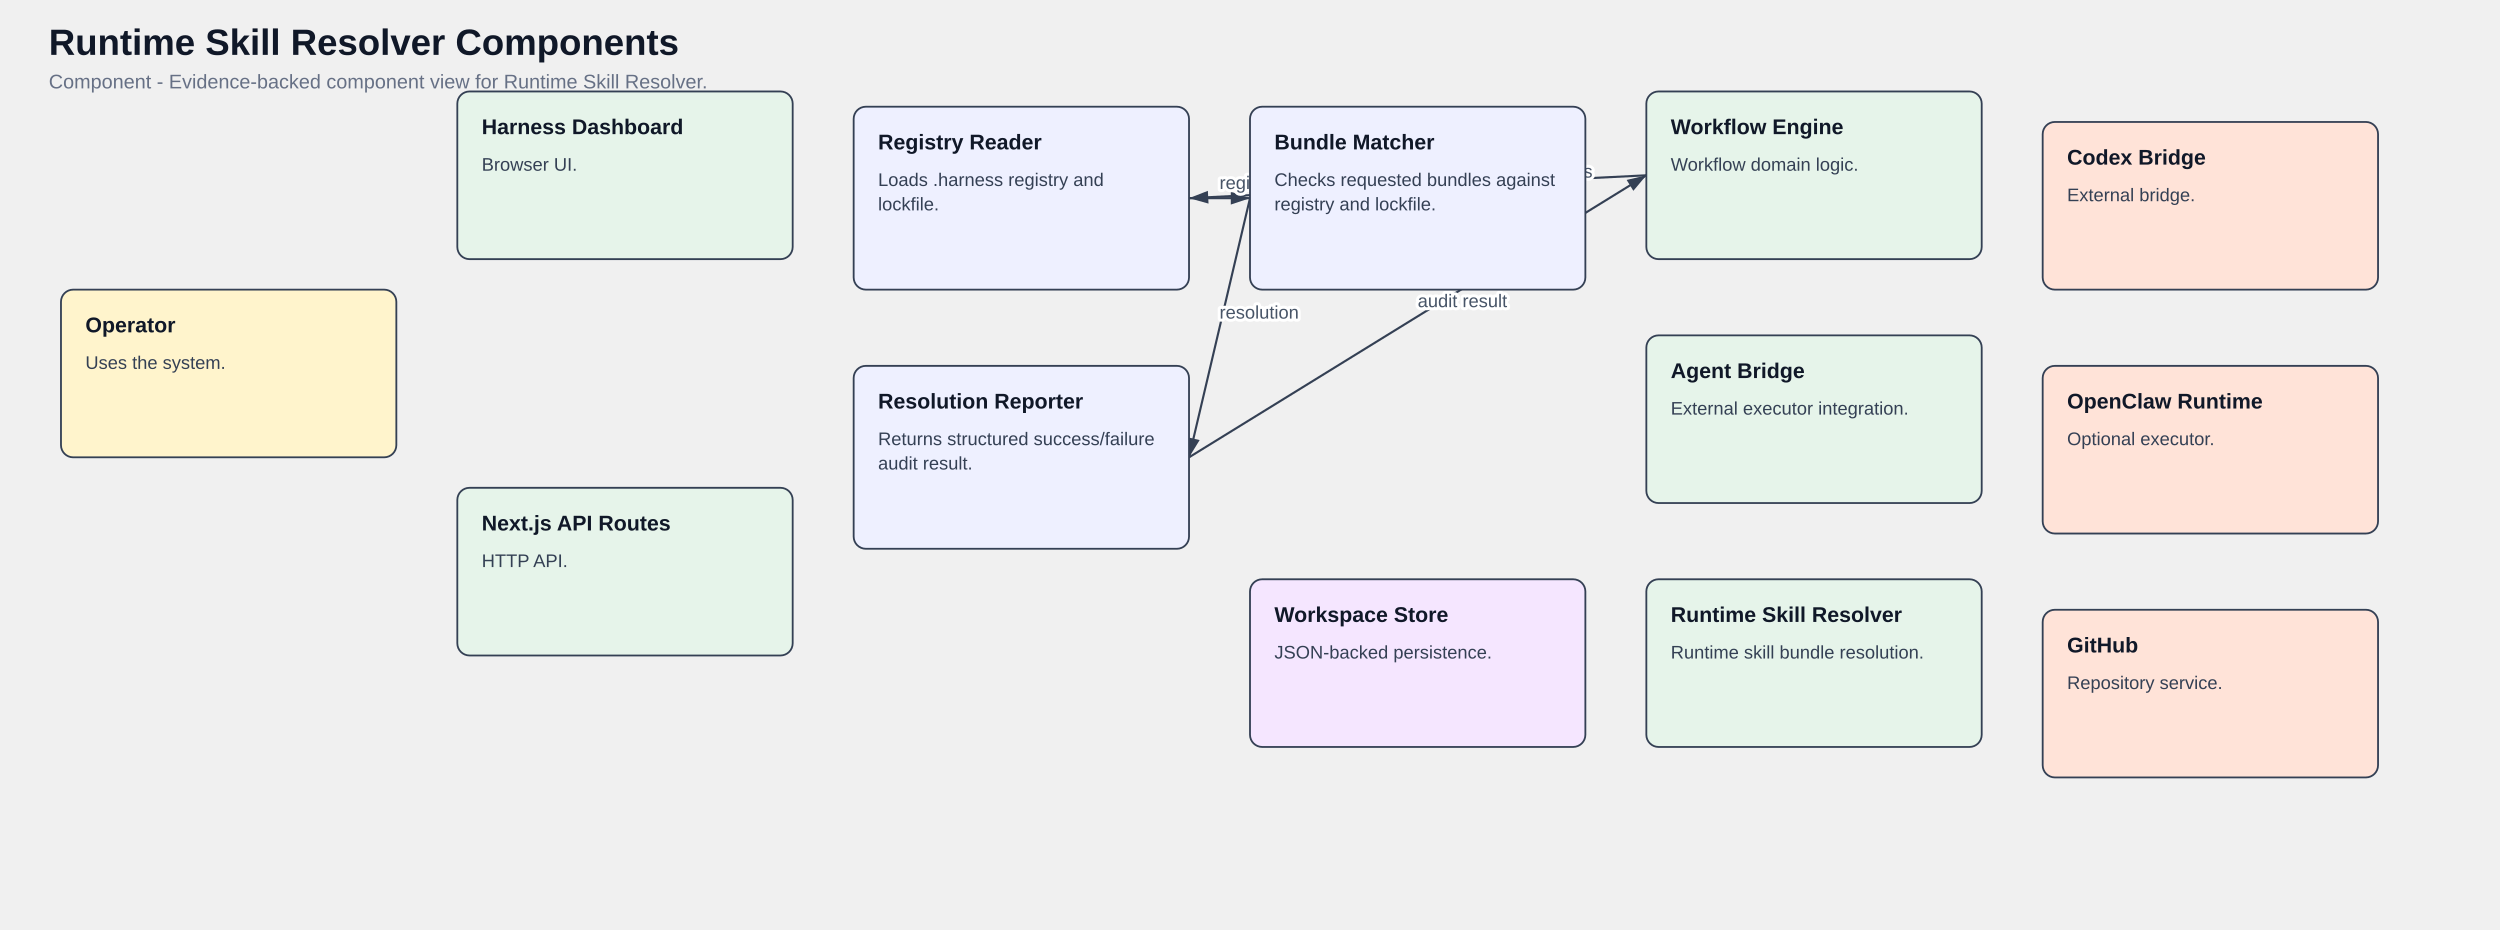
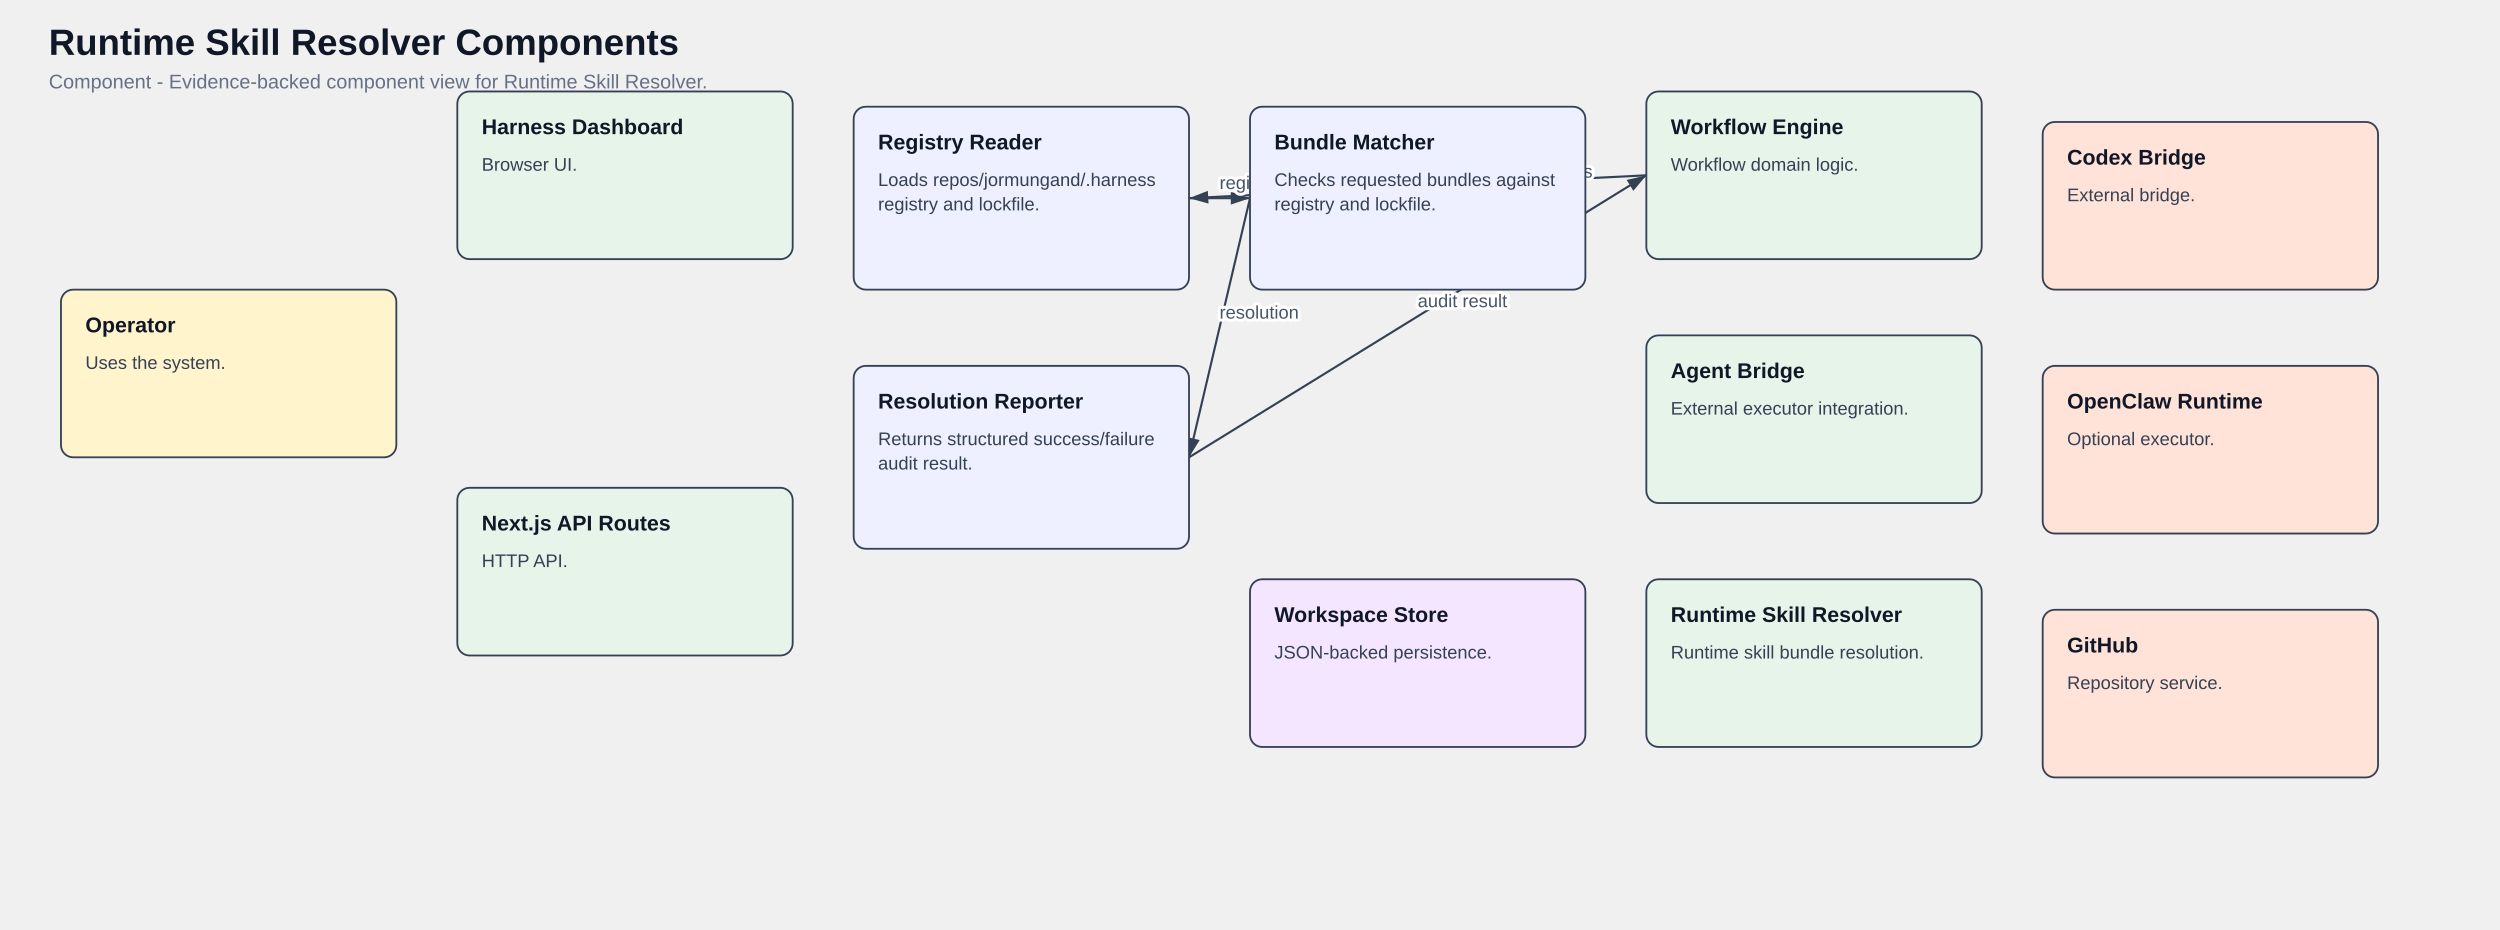
<svg xmlns="http://www.w3.org/2000/svg" width="1640" height="610" viewBox="0 0 1640 610" role="img" aria-labelledby="title desc">
  <defs>
    <marker id="arrow" markerWidth="10" markerHeight="10" refX="9" refY="3" orient="auto" markerUnits="strokeWidth">
      <path d="M0,0 L0,6 L9,3 z" fill="#344054" />
    </marker>
  </defs>
  <style>
    svg { background: #ffffff; font-family: Arial, Helvetica, sans-serif; }
    .diagram-title { fill: #101828; font-size: 24px; font-weight: 700; }
    .diagram-meta { fill: #667085; font-size: 13px; }
    .node { stroke: #344054; stroke-width: 1.2; }
    .node-title { fill: #101828; font-size: 14px; font-weight: 700; }
    .node-desc { fill: #344054; font-size: 12px; }
    .edge { stroke: #344054; stroke-width: 1.4; marker-end: url(#arrow); }
    .edge-label { fill: #475467; font-size: 12px; paint-order: stroke; stroke: #ffffff; stroke-width: 4px; stroke-linejoin: round; }
  </style>
  <text class="diagram-title" x="32" y="36">Runtime Skill Resolver Components</text>
  <text class="diagram-meta" x="32" y="58">Component - Evidence-backed component view for Runtime Skill Resolver.</text>
  <g class="edges">
    <line class="edge" x1="1080" y1="115" x2="780" y2="130" />
    <text class="edge-label" x="930" y="116.5">requests skill bundles</text>
    <line class="edge" x1="780" y1="130" x2="820" y2="130" />
    <text class="edge-label" x="800" y="124">registry + lockfile</text>
    <line class="edge" x1="820" y1="130" x2="780" y2="300" />
    <text class="edge-label" x="800" y="209">resolution</text>
    <line class="edge" x1="780" y1="300" x2="1080" y2="115" />
    <text class="edge-label" x="930" y="201.5">audit result</text>
  </g>
  <g class="nodes">
    <rect class="node person" x="40" y="190" width="220" height="110" rx="8" fill="#fff4cc" />
    <text class="node-title" x="56" y="218">Operator</text>
    <text class="node-desc" x="56" y="242">Uses the system.</text>
    <rect class="node container" x="300" y="60" width="220" height="110" rx="8" fill="#e6f4ea" />
    <text class="node-title" x="316" y="88">Harness Dashboard</text>
    <text class="node-desc" x="316" y="112">Browser UI.</text>
    <rect class="node container" x="300" y="320" width="220" height="110" rx="8" fill="#e6f4ea" />
    <text class="node-title" x="316" y="348">Next.js API Routes</text>
    <text class="node-desc" x="316" y="372">HTTP API.</text>
    <rect class="node container" x="1080" y="60" width="220" height="110" rx="8" fill="#e6f4ea" />
    <text class="node-title" x="1096" y="88">Workflow Engine</text>
    <text class="node-desc" x="1096" y="112">Workflow domain logic.</text>
    <rect class="node container" x="1080" y="220" width="220" height="110" rx="8" fill="#e6f4ea" />
    <text class="node-title" x="1096" y="248">Agent Bridge</text>
    <text class="node-desc" x="1096" y="272">External executor integration.</text>
    <rect class="node container" x="1080" y="380" width="220" height="110" rx="8" fill="#e6f4ea" />
    <text class="node-title" x="1096" y="408">Runtime Skill Resolver</text>
    <text class="node-desc" x="1096" y="432">Runtime skill bundle resolution.</text>
    <rect class="node storage" x="820" y="380" width="220" height="110" rx="8" fill="#f5e6ff" />
    <text class="node-title" x="836" y="408">Workspace Store</text>
    <text class="node-desc" x="836" y="432">JSON-backed persistence.</text>
    <rect class="node external" x="1340" y="80" width="220" height="110" rx="8" fill="#ffe3d8" />
    <text class="node-title" x="1356" y="108">Codex Bridge</text>
    <text class="node-desc" x="1356" y="132">External bridge.</text>
    <rect class="node external" x="1340" y="240" width="220" height="110" rx="8" fill="#ffe3d8" />
    <text class="node-title" x="1356" y="268">OpenClaw Runtime</text>
    <text class="node-desc" x="1356" y="292">Optional executor.</text>
    <rect class="node external" x="1340" y="400" width="220" height="110" rx="8" fill="#ffe3d8" />
    <text class="node-title" x="1356" y="428">GitHub</text>
    <text class="node-desc" x="1356" y="452">Repository service.</text>
    <rect class="node component" x="560" y="70" width="220" height="120" rx="8" fill="#eef0ff" />
    <text class="node-title" x="576" y="98">Registry Reader</text>
-     <text class="node-desc" x="576" y="122">Loads .harness registry and</text>
-     <text class="node-desc" x="576" y="138">lockfile.</text>
+     <text class="node-desc" x="576" y="122">Loads repos/jormungand/.harness</text>
+     <text class="node-desc" x="576" y="138">registry and lockfile.</text>
    <rect class="node component" x="820" y="70" width="220" height="120" rx="8" fill="#eef0ff" />
    <text class="node-title" x="836" y="98">Bundle Matcher</text>
    <text class="node-desc" x="836" y="122">Checks requested bundles against</text>
    <text class="node-desc" x="836" y="138">registry and lockfile.</text>
    <rect class="node component" x="560" y="240" width="220" height="120" rx="8" fill="#eef0ff" />
    <text class="node-title" x="576" y="268">Resolution Reporter</text>
    <text class="node-desc" x="576" y="292">Returns structured success/failure</text>
    <text class="node-desc" x="576" y="308">audit result.</text>
  </g>
</svg>
